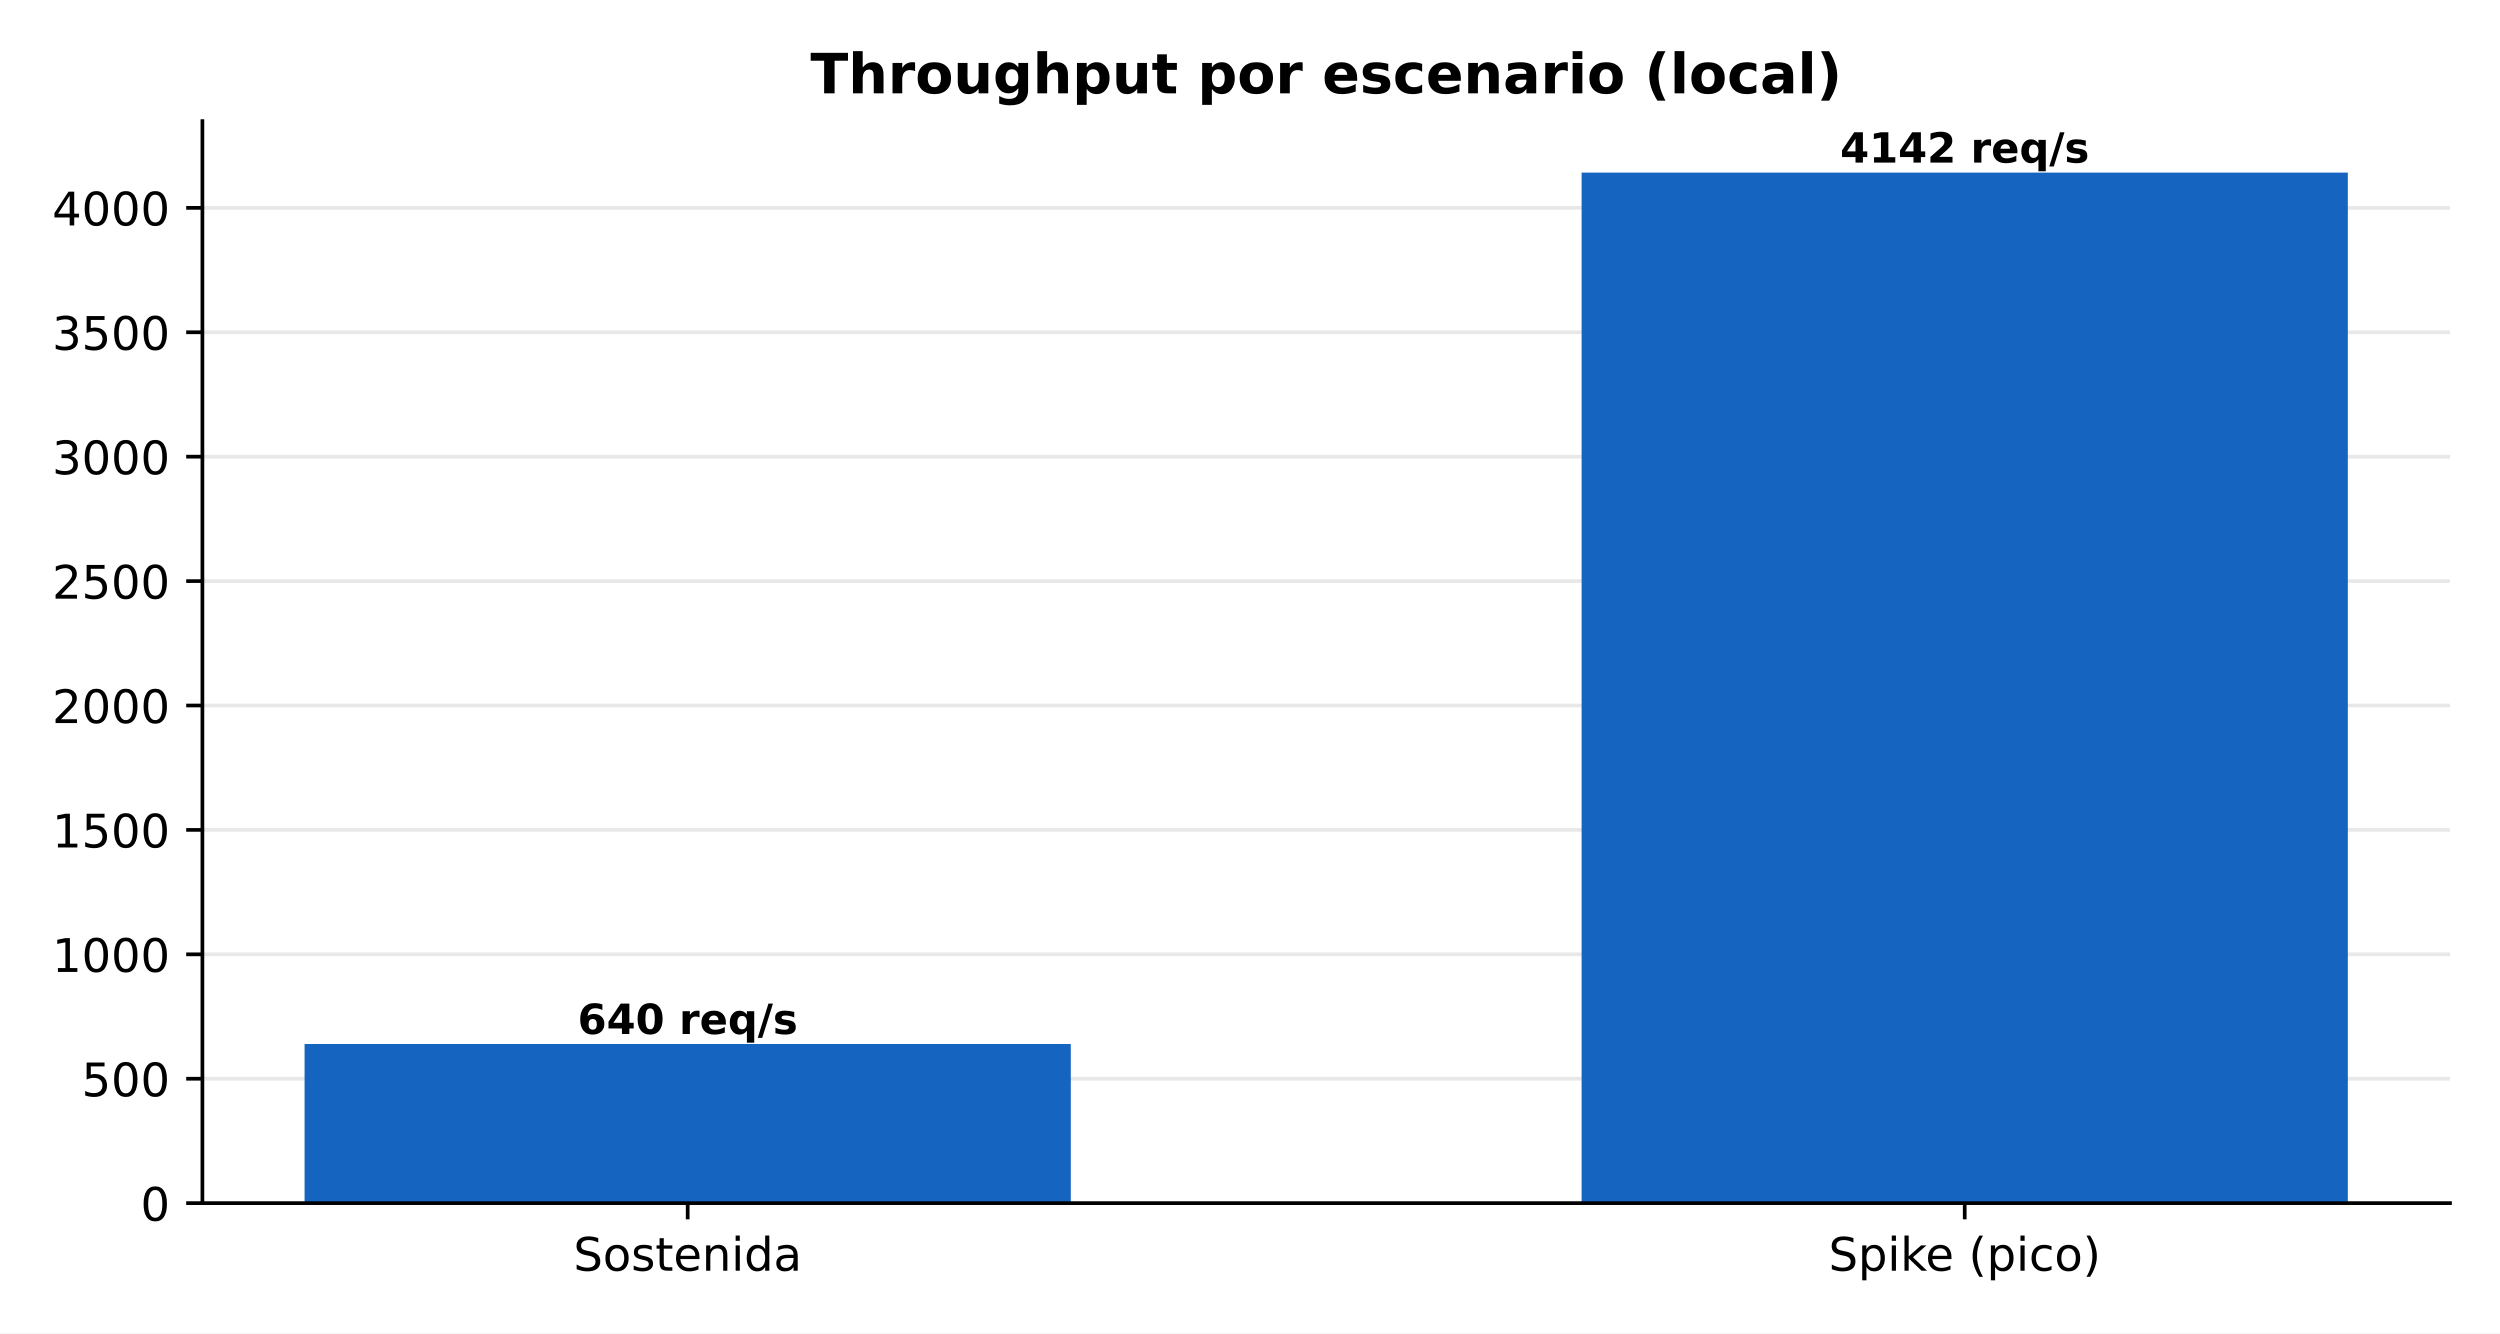
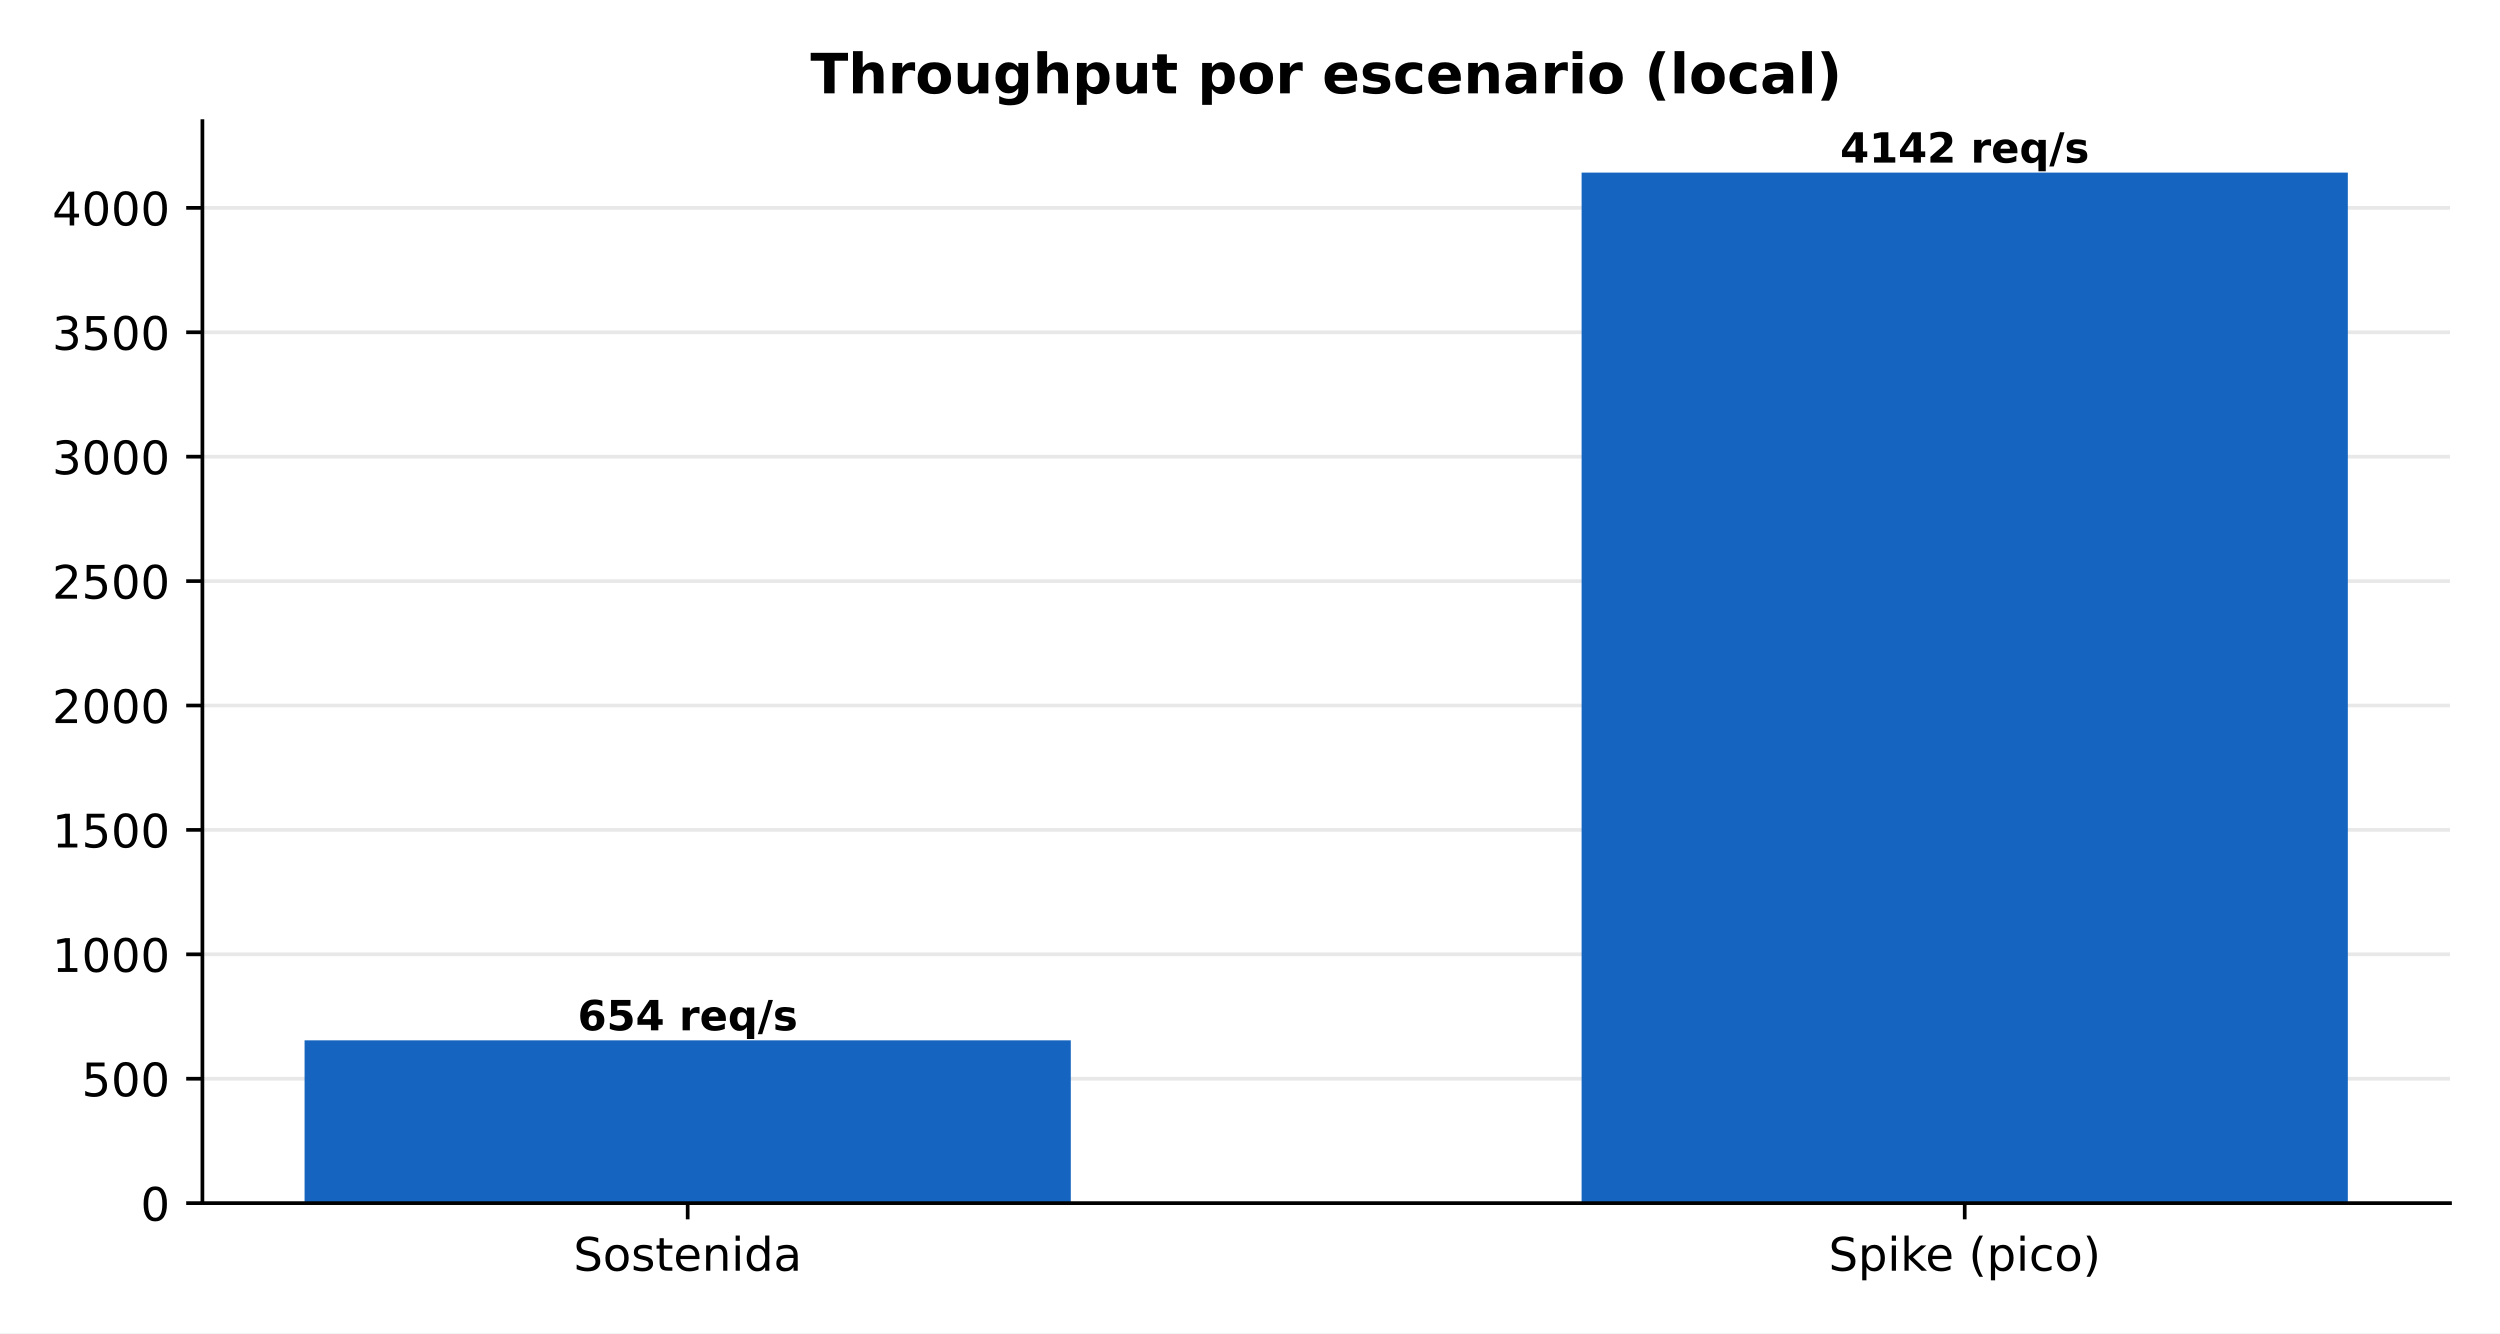
<svg xmlns="http://www.w3.org/2000/svg" xmlns:xlink="http://www.w3.org/1999/xlink" width="540pt" height="288pt" viewBox="0 0 540 288" version="1.1">
  <defs>
    <style type="text/css">*{stroke-linejoin: round; stroke-linecap: butt}</style>
  </defs>
  <g id="figure_1">
    <g id="patch_1">
      <path d="M 0 288  L 540 288  L 540 0  L 0 0  z " style="fill: #ffffff" />
    </g>
    <g id="axes_1">
      <g id="patch_2">
        <path d="M 43.72 259.878  L 529.2 259.878  L 529.2 26.16  L 43.72 26.16  z " style="fill: #ffffff" />
      </g>
      <g id="matplotlib.axis_1">
        <g id="xtick_1">
          <g id="line2d_1">
            <defs>
-               <path id="m144d53a753" d="M 0 0  L 0 3.5  " style="stroke: #000000; stroke-width: 0.8" />
+               <path id="m2f0f24524f" d="M 0 0  L 0 3.5  " style="stroke: #000000; stroke-width: 0.8" />
            </defs>
            <g>
-               <use xlink:href="#m144d53a753" x="148.54" y="259.878" style="stroke: #000000; stroke-width: 0.8" />
+               <use xlink:href="#m2f0f24524f" x="148.54" y="259.878" style="stroke: #000000; stroke-width: 0.8" />
            </g>
          </g>
          <g id="text_1">
            <g transform="translate(123.8685 274.4761) scale(0.1 -0.1)">
              <defs>
                <path id="DejaVuSans-36" d="M 3425 4513  L 3425 3897  Q 3066 4069 2747 4153  Q 2428 4238 2131 4238  Q 1616 4238 1336 4038  Q 1056 3838 1056 3469  Q 1056 3159 1242 3001  Q 1428 2844 1947 2747  L 2328 2669  Q 3034 2534 3370 2195  Q 3706 1856 3706 1288  Q 3706 609 3251 259  Q 2797 -91 1919 -91  Q 1588 -91 1214 -16  Q 841 59 441 206  L 441 856  Q 825 641 1194 531  Q 1563 422 1919 422  Q 2459 422 2753 634  Q 3047 847 3047 1241  Q 3047 1584 2836 1778  Q 2625 1972 2144 2069  L 1759 2144  Q 1053 2284 737 2584  Q 422 2884 422 3419  Q 422 4038 858 4394  Q 1294 4750 2059 4750  Q 2388 4750 2728 4690  Q 3069 4631 3425 4513  z " transform="scale(0.015625)" />
                <path id="DejaVuSans-52" d="M 1959 3097  Q 1497 3097 1228 2736  Q 959 2375 959 1747  Q 959 1119 1226 758  Q 1494 397 1959 397  Q 2419 397 2687 759  Q 2956 1122 2956 1747  Q 2956 2369 2687 2733  Q 2419 3097 1959 3097  z M 1959 3584  Q 2709 3584 3137 3096  Q 3566 2609 3566 1747  Q 3566 888 3137 398  Q 2709 -91 1959 -91  Q 1206 -91 779 398  Q 353 888 353 1747  Q 353 2609 779 3096  Q 1206 3584 1959 3584  z " transform="scale(0.015625)" />
                <path id="DejaVuSans-56" d="M 2834 3397  L 2834 2853  Q 2591 2978 2328 3040  Q 2066 3103 1784 3103  Q 1356 3103 1142 2972  Q 928 2841 928 2578  Q 928 2378 1081 2264  Q 1234 2150 1697 2047  L 1894 2003  Q 2506 1872 2764 1633  Q 3022 1394 3022 966  Q 3022 478 2636 193  Q 2250 -91 1575 -91  Q 1294 -91 989 -36  Q 684 19 347 128  L 347 722  Q 666 556 975 473  Q 1284 391 1588 391  Q 1994 391 2212 530  Q 2431 669 2431 922  Q 2431 1156 2273 1281  Q 2116 1406 1581 1522  L 1381 1569  Q 847 1681 609 1914  Q 372 2147 372 2553  Q 372 3047 722 3315  Q 1072 3584 1716 3584  Q 2034 3584 2315 3537  Q 2597 3491 2834 3397  z " transform="scale(0.015625)" />
                <path id="DejaVuSans-57" d="M 1172 4494  L 1172 3500  L 2356 3500  L 2356 3053  L 1172 3053  L 1172 1153  Q 1172 725 1289 603  Q 1406 481 1766 481  L 2356 481  L 2356 0  L 1766 0  Q 1100 0 847 248  Q 594 497 594 1153  L 594 3053  L 172 3053  L 172 3500  L 594 3500  L 594 4494  L 1172 4494  z " transform="scale(0.015625)" />
                <path id="DejaVuSans-48" d="M 3597 1894  L 3597 1613  L 953 1613  Q 991 1019 1311 708  Q 1631 397 2203 397  Q 2534 397 2845 478  Q 3156 559 3463 722  L 3463 178  Q 3153 47 2828 -22  Q 2503 -91 2169 -91  Q 1331 -91 842 396  Q 353 884 353 1716  Q 353 2575 817 3079  Q 1281 3584 2069 3584  Q 2775 3584 3186 3129  Q 3597 2675 3597 1894  z M 3022 2063  Q 3016 2534 2758 2815  Q 2500 3097 2075 3097  Q 1594 3097 1305 2825  Q 1016 2553 972 2059  L 3022 2063  z " transform="scale(0.015625)" />
                <path id="DejaVuSans-51" d="M 3513 2113  L 3513 0  L 2938 0  L 2938 2094  Q 2938 2591 2744 2837  Q 2550 3084 2163 3084  Q 1697 3084 1428 2787  Q 1159 2491 1159 1978  L 1159 0  L 581 0  L 581 3500  L 1159 3500  L 1159 2956  Q 1366 3272 1645 3428  Q 1925 3584 2291 3584  Q 2894 3584 3203 3211  Q 3513 2838 3513 2113  z " transform="scale(0.015625)" />
                <path id="DejaVuSans-4c" d="M 603 3500  L 1178 3500  L 1178 0  L 603 0  L 603 3500  z M 603 4863  L 1178 4863  L 1178 4134  L 603 4134  L 603 4863  z " transform="scale(0.015625)" />
                <path id="DejaVuSans-47" d="M 2906 2969  L 2906 4863  L 3481 4863  L 3481 0  L 2906 0  L 2906 525  Q 2725 213 2448 61  Q 2172 -91 1784 -91  Q 1150 -91 751 415  Q 353 922 353 1747  Q 353 2572 751 3078  Q 1150 3584 1784 3584  Q 2172 3584 2448 3432  Q 2725 3281 2906 2969  z M 947 1747  Q 947 1113 1208 752  Q 1469 391 1925 391  Q 2381 391 2643 752  Q 2906 1113 2906 1747  Q 2906 2381 2643 2742  Q 2381 3103 1925 3103  Q 1469 3103 1208 2742  Q 947 2381 947 1747  z " transform="scale(0.015625)" />
                <path id="DejaVuSans-44" d="M 2194 1759  Q 1497 1759 1228 1600  Q 959 1441 959 1056  Q 959 750 1161 570  Q 1363 391 1709 391  Q 2188 391 2477 730  Q 2766 1069 2766 1631  L 2766 1759  L 2194 1759  z M 3341 1997  L 3341 0  L 2766 0  L 2766 531  Q 2569 213 2275 61  Q 1981 -91 1556 -91  Q 1019 -91 701 211  Q 384 513 384 1019  Q 384 1609 779 1909  Q 1175 2209 1959 2209  L 2766 2209  L 2766 2266  Q 2766 2663 2505 2880  Q 2244 3097 1772 3097  Q 1472 3097 1187 3025  Q 903 2953 641 2809  L 641 3341  Q 956 3463 1253 3523  Q 1550 3584 1831 3584  Q 2591 3584 2966 3190  Q 3341 2797 3341 1997  z " transform="scale(0.015625)" />
              </defs>
              <use xlink:href="#DejaVuSans-36" />
              <use xlink:href="#DejaVuSans-52" transform="translate(63.48438 0)" />
              <use xlink:href="#DejaVuSans-56" transform="translate(124.6719 0)" />
              <use xlink:href="#DejaVuSans-57" transform="translate(176.7656 0)" />
              <use xlink:href="#DejaVuSans-48" transform="translate(215.9688 0)" />
              <use xlink:href="#DejaVuSans-51" transform="translate(277.5 0)" />
              <use xlink:href="#DejaVuSans-4c" transform="translate(340.875 0)" />
              <use xlink:href="#DejaVuSans-47" transform="translate(368.6562 0)" />
              <use xlink:href="#DejaVuSans-44" transform="translate(432.1406 0)" />
            </g>
          </g>
        </g>
        <g id="xtick_2">
          <g id="line2d_2">
            <g>
-               <use xlink:href="#m144d53a753" x="424.38" y="259.878" style="stroke: #000000; stroke-width: 0.8" />
+               <use xlink:href="#m2f0f24524f" x="424.38" y="259.878" style="stroke: #000000; stroke-width: 0.8" />
            </g>
          </g>
          <g id="text_2">
            <g transform="translate(394.9867 274.4761) scale(0.1 -0.1)">
              <defs>
                <path id="DejaVuSans-53" d="M 1159 525  L 1159 -1331  L 581 -1331  L 581 3500  L 1159 3500  L 1159 2969  Q 1341 3281 1617 3432  Q 1894 3584 2278 3584  Q 2916 3584 3314 3078  Q 3713 2572 3713 1747  Q 3713 922 3314 415  Q 2916 -91 2278 -91  Q 1894 -91 1617 61  Q 1341 213 1159 525  z M 3116 1747  Q 3116 2381 2855 2742  Q 2594 3103 2138 3103  Q 1681 3103 1420 2742  Q 1159 2381 1159 1747  Q 1159 1113 1420 752  Q 1681 391 2138 391  Q 2594 391 2855 752  Q 3116 1113 3116 1747  z " transform="scale(0.015625)" />
                <path id="DejaVuSans-4e" d="M 581 4863  L 1159 4863  L 1159 1991  L 2875 3500  L 3609 3500  L 1753 1863  L 3688 0  L 2938 0  L 1159 1709  L 1159 0  L 581 0  L 581 4863  z " transform="scale(0.015625)" />
                <path id="DejaVuSans-3" transform="scale(0.015625)" />
                <path id="DejaVuSans-b" d="M 1984 4856  Q 1566 4138 1362 3434  Q 1159 2731 1159 2009  Q 1159 1288 1364 580  Q 1569 -128 1984 -844  L 1484 -844  Q 1016 -109 783 600  Q 550 1309 550 2009  Q 550 2706 781 3412  Q 1013 4119 1484 4856  L 1984 4856  z " transform="scale(0.015625)" />
                <path id="DejaVuSans-46" d="M 3122 3366  L 3122 2828  Q 2878 2963 2633 3030  Q 2388 3097 2138 3097  Q 1578 3097 1268 2742  Q 959 2388 959 1747  Q 959 1106 1268 751  Q 1578 397 2138 397  Q 2388 397 2633 464  Q 2878 531 3122 666  L 3122 134  Q 2881 22 2623 -34  Q 2366 -91 2075 -91  Q 1284 -91 818 406  Q 353 903 353 1747  Q 353 2603 823 3093  Q 1294 3584 2113 3584  Q 2378 3584 2631 3529  Q 2884 3475 3122 3366  z " transform="scale(0.015625)" />
                <path id="DejaVuSans-c" d="M 513 4856  L 1013 4856  Q 1481 4119 1714 3412  Q 1947 2706 1947 2009  Q 1947 1309 1714 600  Q 1481 -109 1013 -844  L 513 -844  Q 928 -128 1133 580  Q 1338 1288 1338 2009  Q 1338 2731 1133 3434  Q 928 4138 513 4856  z " transform="scale(0.015625)" />
              </defs>
              <use xlink:href="#DejaVuSans-36" />
              <use xlink:href="#DejaVuSans-53" transform="translate(63.48438 0)" />
              <use xlink:href="#DejaVuSans-4c" transform="translate(126.9688 0)" />
              <use xlink:href="#DejaVuSans-4e" transform="translate(154.75 0)" />
              <use xlink:href="#DejaVuSans-48" transform="translate(209.0938 0)" />
              <use xlink:href="#DejaVuSans-3" transform="translate(270.625 0)" />
              <use xlink:href="#DejaVuSans-b" transform="translate(302.4062 0)" />
              <use xlink:href="#DejaVuSans-53" transform="translate(341.4219 0)" />
              <use xlink:href="#DejaVuSans-4c" transform="translate(404.9062 0)" />
              <use xlink:href="#DejaVuSans-46" transform="translate(432.6875 0)" />
              <use xlink:href="#DejaVuSans-52" transform="translate(487.6719 0)" />
              <use xlink:href="#DejaVuSans-c" transform="translate(548.8594 0)" />
            </g>
          </g>
        </g>
      </g>
      <g id="matplotlib.axis_2">
        <g id="ytick_1">
          <g id="line2d_3">
-             <path d="M 43.72 259.878  L 529.2 259.878  " clip-path="url(#p12b38196ff)" style="fill: none; stroke: #b0b0b0; stroke-opacity: 0.3; stroke-width: 0.8; stroke-linecap: square" />
+             <path d="M 43.72 259.878  L 529.2 259.878  " clip-path="url(#pc6abab05c2)" style="fill: none; stroke: #b0b0b0; stroke-opacity: 0.3; stroke-width: 0.8; stroke-linecap: square" />
          </g>
          <g id="line2d_4">
            <defs>
-               <path id="mde95a5abcb" d="M 0 0  L -3.5 0  " style="stroke: #000000; stroke-width: 0.8" />
+               <path id="m606533d7fd" d="M 0 0  L -3.5 0  " style="stroke: #000000; stroke-width: 0.8" />
            </defs>
            <g>
-               <use xlink:href="#mde95a5abcb" x="43.72" y="259.878" style="stroke: #000000; stroke-width: 0.8" />
+               <use xlink:href="#m606533d7fd" x="43.72" y="259.878" style="stroke: #000000; stroke-width: 0.8" />
            </g>
          </g>
          <g id="text_3">
            <g transform="translate(30.3575 263.6765) scale(0.1 -0.1)">
              <defs>
                <path id="DejaVuSans-13" d="M 2034 4250  Q 1547 4250 1301 3770  Q 1056 3291 1056 2328  Q 1056 1369 1301 889  Q 1547 409 2034 409  Q 2525 409 2770 889  Q 3016 1369 3016 2328  Q 3016 3291 2770 3770  Q 2525 4250 2034 4250  z M 2034 4750  Q 2819 4750 3233 4129  Q 3647 3509 3647 2328  Q 3647 1150 3233 529  Q 2819 -91 2034 -91  Q 1250 -91 836 529  Q 422 1150 422 2328  Q 422 3509 836 4129  Q 1250 4750 2034 4750  z " transform="scale(0.015625)" />
              </defs>
              <use xlink:href="#DejaVuSans-13" />
            </g>
          </g>
        </g>
        <g id="ytick_2">
          <g id="line2d_5">
-             <path d="M 43.72 233.005  L 529.2 233.005  " clip-path="url(#p12b38196ff)" style="fill: none; stroke: #b0b0b0; stroke-opacity: 0.3; stroke-width: 0.8; stroke-linecap: square" />
+             <path d="M 43.72 233.005  L 529.2 233.005  " clip-path="url(#pc6abab05c2)" style="fill: none; stroke: #b0b0b0; stroke-opacity: 0.3; stroke-width: 0.8; stroke-linecap: square" />
          </g>
          <g id="line2d_6">
            <g>
-               <use xlink:href="#mde95a5abcb" x="43.72" y="233.005" style="stroke: #000000; stroke-width: 0.8" />
+               <use xlink:href="#m606533d7fd" x="43.72" y="233.005" style="stroke: #000000; stroke-width: 0.8" />
            </g>
          </g>
          <g id="text_4">
            <g transform="translate(17.6325 236.8039) scale(0.1 -0.1)">
              <defs>
                <path id="DejaVuSans-18" d="M 691 4666  L 3169 4666  L 3169 4134  L 1269 4134  L 1269 2991  Q 1406 3038 1543 3061  Q 1681 3084 1819 3084  Q 2600 3084 3056 2656  Q 3513 2228 3513 1497  Q 3513 744 3044 326  Q 2575 -91 1722 -91  Q 1428 -91 1123 -41  Q 819 9 494 109  L 494 744  Q 775 591 1075 516  Q 1375 441 1709 441  Q 2250 441 2565 725  Q 2881 1009 2881 1497  Q 2881 1984 2565 2268  Q 2250 2553 1709 2553  Q 1456 2553 1204 2497  Q 953 2441 691 2322  L 691 4666  z " transform="scale(0.015625)" />
              </defs>
              <use xlink:href="#DejaVuSans-18" />
              <use xlink:href="#DejaVuSans-13" transform="translate(63.625 0)" />
              <use xlink:href="#DejaVuSans-13" transform="translate(127.25 0)" />
            </g>
          </g>
        </g>
        <g id="ytick_3">
          <g id="line2d_7">
-             <path d="M 43.72 206.132  L 529.2 206.132  " clip-path="url(#p12b38196ff)" style="fill: none; stroke: #b0b0b0; stroke-opacity: 0.3; stroke-width: 0.8; stroke-linecap: square" />
+             <path d="M 43.72 206.132  L 529.2 206.132  " clip-path="url(#pc6abab05c2)" style="fill: none; stroke: #b0b0b0; stroke-opacity: 0.3; stroke-width: 0.8; stroke-linecap: square" />
          </g>
          <g id="line2d_8">
            <g>
-               <use xlink:href="#mde95a5abcb" x="43.72" y="206.132" style="stroke: #000000; stroke-width: 0.8" />
+               <use xlink:href="#m606533d7fd" x="43.72" y="206.132" style="stroke: #000000; stroke-width: 0.8" />
            </g>
          </g>
          <g id="text_5">
            <g transform="translate(11.27 209.9312) scale(0.1 -0.1)">
              <defs>
                <path id="DejaVuSans-14" d="M 794 531  L 1825 531  L 1825 4091  L 703 3866  L 703 4441  L 1819 4666  L 2450 4666  L 2450 531  L 3481 531  L 3481 0  L 794 0  L 794 531  z " transform="scale(0.015625)" />
              </defs>
              <use xlink:href="#DejaVuSans-14" />
              <use xlink:href="#DejaVuSans-13" transform="translate(63.625 0)" />
              <use xlink:href="#DejaVuSans-13" transform="translate(127.25 0)" />
              <use xlink:href="#DejaVuSans-13" transform="translate(190.875 0)" />
            </g>
          </g>
        </g>
        <g id="ytick_4">
          <g id="line2d_9">
-             <path d="M 43.72 179.26  L 529.2 179.26  " clip-path="url(#p12b38196ff)" style="fill: none; stroke: #b0b0b0; stroke-opacity: 0.3; stroke-width: 0.8; stroke-linecap: square" />
+             <path d="M 43.72 179.26  L 529.2 179.26  " clip-path="url(#pc6abab05c2)" style="fill: none; stroke: #b0b0b0; stroke-opacity: 0.3; stroke-width: 0.8; stroke-linecap: square" />
          </g>
          <g id="line2d_10">
            <g>
-               <use xlink:href="#mde95a5abcb" x="43.72" y="179.26" style="stroke: #000000; stroke-width: 0.8" />
+               <use xlink:href="#m606533d7fd" x="43.72" y="179.26" style="stroke: #000000; stroke-width: 0.8" />
            </g>
          </g>
          <g id="text_6">
            <g transform="translate(11.27 183.0586) scale(0.1 -0.1)">
              <use xlink:href="#DejaVuSans-14" />
              <use xlink:href="#DejaVuSans-18" transform="translate(63.625 0)" />
              <use xlink:href="#DejaVuSans-13" transform="translate(127.25 0)" />
              <use xlink:href="#DejaVuSans-13" transform="translate(190.875 0)" />
            </g>
          </g>
        </g>
        <g id="ytick_5">
          <g id="line2d_11">
-             <path d="M 43.72 152.387  L 529.2 152.387  " clip-path="url(#p12b38196ff)" style="fill: none; stroke: #b0b0b0; stroke-opacity: 0.3; stroke-width: 0.8; stroke-linecap: square" />
+             <path d="M 43.72 152.387  L 529.2 152.387  " clip-path="url(#pc6abab05c2)" style="fill: none; stroke: #b0b0b0; stroke-opacity: 0.3; stroke-width: 0.8; stroke-linecap: square" />
          </g>
          <g id="line2d_12">
            <g>
-               <use xlink:href="#mde95a5abcb" x="43.72" y="152.387" style="stroke: #000000; stroke-width: 0.8" />
+               <use xlink:href="#m606533d7fd" x="43.72" y="152.387" style="stroke: #000000; stroke-width: 0.8" />
            </g>
          </g>
          <g id="text_7">
            <g transform="translate(11.27 156.186) scale(0.1 -0.1)">
              <defs>
                <path id="DejaVuSans-15" d="M 1228 531  L 3431 531  L 3431 0  L 469 0  L 469 531  Q 828 903 1448 1529  Q 2069 2156 2228 2338  Q 2531 2678 2651 2914  Q 2772 3150 2772 3378  Q 2772 3750 2511 3984  Q 2250 4219 1831 4219  Q 1534 4219 1204 4116  Q 875 4013 500 3803  L 500 4441  Q 881 4594 1212 4672  Q 1544 4750 1819 4750  Q 2544 4750 2975 4387  Q 3406 4025 3406 3419  Q 3406 3131 3298 2873  Q 3191 2616 2906 2266  Q 2828 2175 2409 1742  Q 1991 1309 1228 531  z " transform="scale(0.015625)" />
              </defs>
              <use xlink:href="#DejaVuSans-15" />
              <use xlink:href="#DejaVuSans-13" transform="translate(63.625 0)" />
              <use xlink:href="#DejaVuSans-13" transform="translate(127.25 0)" />
              <use xlink:href="#DejaVuSans-13" transform="translate(190.875 0)" />
            </g>
          </g>
        </g>
        <g id="ytick_6">
          <g id="line2d_13">
-             <path d="M 43.72 125.515  L 529.2 125.515  " clip-path="url(#p12b38196ff)" style="fill: none; stroke: #b0b0b0; stroke-opacity: 0.3; stroke-width: 0.8; stroke-linecap: square" />
+             <path d="M 43.72 125.515  L 529.2 125.515  " clip-path="url(#pc6abab05c2)" style="fill: none; stroke: #b0b0b0; stroke-opacity: 0.3; stroke-width: 0.8; stroke-linecap: square" />
          </g>
          <g id="line2d_14">
            <g>
-               <use xlink:href="#mde95a5abcb" x="43.72" y="125.515" style="stroke: #000000; stroke-width: 0.8" />
+               <use xlink:href="#m606533d7fd" x="43.72" y="125.515" style="stroke: #000000; stroke-width: 0.8" />
            </g>
          </g>
          <g id="text_8">
            <g transform="translate(11.27 129.3134) scale(0.1 -0.1)">
              <use xlink:href="#DejaVuSans-15" />
              <use xlink:href="#DejaVuSans-18" transform="translate(63.625 0)" />
              <use xlink:href="#DejaVuSans-13" transform="translate(127.25 0)" />
              <use xlink:href="#DejaVuSans-13" transform="translate(190.875 0)" />
            </g>
          </g>
        </g>
        <g id="ytick_7">
          <g id="line2d_15">
-             <path d="M 43.72 98.642  L 529.2 98.642  " clip-path="url(#p12b38196ff)" style="fill: none; stroke: #b0b0b0; stroke-opacity: 0.3; stroke-width: 0.8; stroke-linecap: square" />
+             <path d="M 43.72 98.642  L 529.2 98.642  " clip-path="url(#pc6abab05c2)" style="fill: none; stroke: #b0b0b0; stroke-opacity: 0.3; stroke-width: 0.8; stroke-linecap: square" />
          </g>
          <g id="line2d_16">
            <g>
-               <use xlink:href="#mde95a5abcb" x="43.72" y="98.642" style="stroke: #000000; stroke-width: 0.8" />
+               <use xlink:href="#m606533d7fd" x="43.72" y="98.642" style="stroke: #000000; stroke-width: 0.8" />
            </g>
          </g>
          <g id="text_9">
            <g transform="translate(11.27 102.4407) scale(0.1 -0.1)">
              <defs>
                <path id="DejaVuSans-16" d="M 2597 2516  Q 3050 2419 3304 2112  Q 3559 1806 3559 1356  Q 3559 666 3084 287  Q 2609 -91 1734 -91  Q 1441 -91 1130 -33  Q 819 25 488 141  L 488 750  Q 750 597 1062 519  Q 1375 441 1716 441  Q 2309 441 2620 675  Q 2931 909 2931 1356  Q 2931 1769 2642 2001  Q 2353 2234 1838 2234  L 1294 2234  L 1294 2753  L 1863 2753  Q 2328 2753 2575 2939  Q 2822 3125 2822 3475  Q 2822 3834 2567 4026  Q 2313 4219 1838 4219  Q 1578 4219 1281 4162  Q 984 4106 628 3988  L 628 4550  Q 988 4650 1302 4700  Q 1616 4750 1894 4750  Q 2613 4750 3031 4423  Q 3450 4097 3450 3541  Q 3450 3153 3228 2886  Q 3006 2619 2597 2516  z " transform="scale(0.015625)" />
              </defs>
              <use xlink:href="#DejaVuSans-16" />
              <use xlink:href="#DejaVuSans-13" transform="translate(63.625 0)" />
              <use xlink:href="#DejaVuSans-13" transform="translate(127.25 0)" />
              <use xlink:href="#DejaVuSans-13" transform="translate(190.875 0)" />
            </g>
          </g>
        </g>
        <g id="ytick_8">
          <g id="line2d_17">
-             <path d="M 43.72 71.769  L 529.2 71.769  " clip-path="url(#p12b38196ff)" style="fill: none; stroke: #b0b0b0; stroke-opacity: 0.3; stroke-width: 0.8; stroke-linecap: square" />
+             <path d="M 43.72 71.769  L 529.2 71.769  " clip-path="url(#pc6abab05c2)" style="fill: none; stroke: #b0b0b0; stroke-opacity: 0.3; stroke-width: 0.8; stroke-linecap: square" />
          </g>
          <g id="line2d_18">
            <g>
-               <use xlink:href="#mde95a5abcb" x="43.72" y="71.769" style="stroke: #000000; stroke-width: 0.8" />
+               <use xlink:href="#m606533d7fd" x="43.72" y="71.769" style="stroke: #000000; stroke-width: 0.8" />
            </g>
          </g>
          <g id="text_10">
            <g transform="translate(11.27 75.56812) scale(0.1 -0.1)">
              <use xlink:href="#DejaVuSans-16" />
              <use xlink:href="#DejaVuSans-18" transform="translate(63.625 0)" />
              <use xlink:href="#DejaVuSans-13" transform="translate(127.25 0)" />
              <use xlink:href="#DejaVuSans-13" transform="translate(190.875 0)" />
            </g>
          </g>
        </g>
        <g id="ytick_9">
          <g id="line2d_19">
-             <path d="M 43.72 44.897  L 529.2 44.897  " clip-path="url(#p12b38196ff)" style="fill: none; stroke: #b0b0b0; stroke-opacity: 0.3; stroke-width: 0.8; stroke-linecap: square" />
+             <path d="M 43.72 44.897  L 529.2 44.897  " clip-path="url(#pc6abab05c2)" style="fill: none; stroke: #b0b0b0; stroke-opacity: 0.3; stroke-width: 0.8; stroke-linecap: square" />
          </g>
          <g id="line2d_20">
            <g>
-               <use xlink:href="#mde95a5abcb" x="43.72" y="44.897" style="stroke: #000000; stroke-width: 0.8" />
+               <use xlink:href="#m606533d7fd" x="43.72" y="44.897" style="stroke: #000000; stroke-width: 0.8" />
            </g>
          </g>
          <g id="text_11">
            <g transform="translate(11.27 48.6955) scale(0.1 -0.1)">
              <defs>
                <path id="DejaVuSans-17" d="M 2419 4116  L 825 1625  L 2419 1625  L 2419 4116  z M 2253 4666  L 3047 4666  L 3047 1625  L 3713 1625  L 3713 1100  L 3047 1100  L 3047 0  L 2419 0  L 2419 1100  L 313 1100  L 313 1709  L 2253 4666  z " transform="scale(0.015625)" />
              </defs>
              <use xlink:href="#DejaVuSans-17" />
              <use xlink:href="#DejaVuSans-13" transform="translate(63.625 0)" />
              <use xlink:href="#DejaVuSans-13" transform="translate(127.25 0)" />
              <use xlink:href="#DejaVuSans-13" transform="translate(190.875 0)" />
            </g>
          </g>
        </g>
      </g>
      <g id="patch_3">
-         <path d="M 65.787 259.878  L 231.292 259.878  L 231.292 225.505  L 65.787 225.505  z " clip-path="url(#p12b38196ff)" style="fill: #1565c0" />
+         <path d="M 65.787 259.878  L 231.292 259.878  L 231.292 224.712  L 65.787 224.712  z " clip-path="url(#pc6abab05c2)" style="fill: #1565c0" />
      </g>
      <g id="patch_4">
-         <path d="M 341.628 259.878  L 507.133 259.878  L 507.133 37.289  L 341.628 37.289  z " clip-path="url(#p12b38196ff)" style="fill: #1565c0" />
+         <path d="M 341.628 259.878  L 507.133 259.878  L 507.133 37.289  L 341.628 37.289  z " clip-path="url(#pc6abab05c2)" style="fill: #1565c0" />
      </g>
      <g id="patch_5">
        <path d="M 43.72 259.878  L 43.72 26.16  " style="fill: none; stroke: #000000; stroke-width: 0.8; stroke-linejoin: miter; stroke-linecap: square" />
      </g>
      <g id="patch_6">
        <path d="M 43.72 259.878  L 529.2 259.878  " style="fill: none; stroke: #000000; stroke-width: 0.8; stroke-linejoin: miter; stroke-linecap: square" />
      </g>
      <g id="text_12">
-         <g transform="translate(124.7655 223.343) scale(0.09 -0.09)">
+         <g transform="translate(124.7655 222.5498) scale(0.09 -0.09)">
          <defs>
            <path id="DejaVuSans-Bold-19" d="M 2316 2303  Q 2000 2303 1842 2098  Q 1684 1894 1684 1484  Q 1684 1075 1842 870  Q 2000 666 2316 666  Q 2634 666 2792 870  Q 2950 1075 2950 1484  Q 2950 1894 2792 2098  Q 2634 2303 2316 2303  z M 3803 4544  L 3803 3681  Q 3506 3822 3243 3889  Q 2981 3956 2731 3956  Q 2194 3956 1894 3657  Q 1594 3359 1544 2772  Q 1750 2925 1990 3001  Q 2231 3078 2516 3078  Q 3231 3078 3670 2659  Q 4109 2241 4109 1563  Q 4109 813 3618 361  Q 3128 -91 2303 -91  Q 1394 -91 895 523  Q 397 1138 397 2266  Q 397 3422 980 4083  Q 1563 4744 2578 4744  Q 2900 4744 3203 4694  Q 3506 4644 3803 4544  z " transform="scale(0.015625)" />
+             <path id="DejaVuSans-Bold-18" d="M 678 4666  L 3669 4666  L 3669 3781  L 1638 3781  L 1638 3059  Q 1775 3097 1914 3117  Q 2053 3138 2203 3138  Q 3056 3138 3531 2711  Q 4006 2284 4006 1522  Q 4006 766 3489 337  Q 2972 -91 2053 -91  Q 1656 -91 1267 -14  Q 878 63 494 219  L 494 1166  Q 875 947 1217 837  Q 1559 728 1863 728  Q 2300 728 2551 942  Q 2803 1156 2803 1522  Q 2803 1891 2551 2103  Q 2300 2316 1863 2316  Q 1603 2316 1309 2248  Q 1016 2181 678 2041  L 678 4666  z " transform="scale(0.015625)" />
            <path id="DejaVuSans-Bold-17" d="M 2356 3675  L 1038 1722  L 2356 1722  L 2356 3675  z M 2156 4666  L 3494 4666  L 3494 1722  L 4159 1722  L 4159 850  L 3494 850  L 3494 0  L 2356 0  L 2356 850  L 288 850  L 288 1881  L 2156 4666  z " transform="scale(0.015625)" />
-             <path id="DejaVuSans-Bold-13" d="M 2944 2338  Q 2944 3213 2780 3570  Q 2616 3928 2228 3928  Q 1841 3928 1675 3570  Q 1509 3213 1509 2338  Q 1509 1453 1675 1090  Q 1841 728 2228 728  Q 2613 728 2778 1090  Q 2944 1453 2944 2338  z M 4147 2328  Q 4147 1169 3647 539  Q 3147 -91 2228 -91  Q 1306 -91 806 539  Q 306 1169 306 2328  Q 306 3491 806 4120  Q 1306 4750 2228 4750  Q 3147 4750 3647 4120  Q 4147 3491 4147 2328  z " transform="scale(0.015625)" />
            <path id="DejaVuSans-Bold-3" transform="scale(0.015625)" />
            <path id="DejaVuSans-Bold-55" d="M 3138 2547  Q 2991 2616 2845 2648  Q 2700 2681 2553 2681  Q 2122 2681 1889 2404  Q 1656 2128 1656 1613  L 1656 0  L 538 0  L 538 3500  L 1656 3500  L 1656 2925  Q 1872 3269 2151 3426  Q 2431 3584 2822 3584  Q 2878 3584 2943 3579  Q 3009 3575 3134 3559  L 3138 2547  z " transform="scale(0.015625)" />
            <path id="DejaVuSans-Bold-48" d="M 4031 1759  L 4031 1441  L 1416 1441  Q 1456 1047 1700 850  Q 1944 653 2381 653  Q 2734 653 3104 758  Q 3475 863 3866 1075  L 3866 213  Q 3469 63 3072 -14  Q 2675 -91 2278 -91  Q 1328 -91 801 392  Q 275 875 275 1747  Q 275 2603 792 3093  Q 1309 3584 2216 3584  Q 3041 3584 3536 3087  Q 4031 2591 4031 1759  z M 2881 2131  Q 2881 2450 2695 2645  Q 2509 2841 2209 2841  Q 1884 2841 1681 2658  Q 1478 2475 1428 2131  L 2881 2131  z " transform="scale(0.015625)" />
            <path id="DejaVuSans-Bold-54" d="M 2181 2772  Q 1825 2772 1636 2509  Q 1447 2247 1447 1747  Q 1447 1247 1636 984  Q 1825 722 2181 722  Q 2541 722 2730 984  Q 2919 1247 2919 1747  Q 2919 2247 2730 2509  Q 2541 2772 2181 2772  z M 2919 506  Q 2688 197 2409 53  Q 2131 -91 1766 -91  Q 1119 -91 703 423  Q 288 938 288 1747  Q 288 2556 703 3067  Q 1119 3578 1766 3578  Q 2131 3578 2409 3434  Q 2688 3291 2919 2981  L 2919 3500  L 4044 3500  L 4044 -1331  L 2919 -1331  L 2919 506  z " transform="scale(0.015625)" />
            <path id="DejaVuSans-Bold-12" d="M 1644 4666  L 2338 4666  L 691 -594  L 0 -594  L 1644 4666  z " transform="scale(0.015625)" />
            <path id="DejaVuSans-Bold-56" d="M 3272 3391  L 3272 2541  Q 2913 2691 2578 2766  Q 2244 2841 1947 2841  Q 1628 2841 1473 2761  Q 1319 2681 1319 2516  Q 1319 2381 1436 2309  Q 1553 2238 1856 2203  L 2053 2175  Q 2913 2066 3209 1816  Q 3506 1566 3506 1031  Q 3506 472 3093 190  Q 2681 -91 1863 -91  Q 1516 -91 1145 -36  Q 775 19 384 128  L 384 978  Q 719 816 1070 734  Q 1422 653 1784 653  Q 2113 653 2278 743  Q 2444 834 2444 1013  Q 2444 1163 2330 1236  Q 2216 1309 1875 1350  L 1678 1375  Q 931 1469 631 1722  Q 331 1975 331 2491  Q 331 3047 712 3315  Q 1094 3584 1881 3584  Q 2191 3584 2531 3537  Q 2872 3491 3272 3391  z " transform="scale(0.015625)" />
          </defs>
          <use xlink:href="#DejaVuSans-Bold-19" />
-           <use xlink:href="#DejaVuSans-Bold-17" transform="translate(69.57812 0)" />
-           <use xlink:href="#DejaVuSans-Bold-13" transform="translate(139.1562 0)" />
+           <use xlink:href="#DejaVuSans-Bold-18" transform="translate(69.57812 0)" />
+           <use xlink:href="#DejaVuSans-Bold-17" transform="translate(139.1562 0)" />
          <use xlink:href="#DejaVuSans-Bold-3" transform="translate(208.7344 0)" />
          <use xlink:href="#DejaVuSans-Bold-55" transform="translate(243.5469 0)" />
          <use xlink:href="#DejaVuSans-Bold-48" transform="translate(292.8594 0)" />
          <use xlink:href="#DejaVuSans-Bold-54" transform="translate(360.6875 0)" />
          <use xlink:href="#DejaVuSans-Bold-12" transform="translate(432.2656 0)" />
          <use xlink:href="#DejaVuSans-Bold-56" transform="translate(468.7969 0)" />
        </g>
      </g>
      <g id="text_13">
        <g transform="translate(397.4754 35.1273) scale(0.09 -0.09)">
          <defs>
            <path id="DejaVuSans-Bold-14" d="M 750 831  L 1813 831  L 1813 3847  L 722 3622  L 722 4441  L 1806 4666  L 2950 4666  L 2950 831  L 4013 831  L 4013 0  L 750 0  L 750 831  z " transform="scale(0.015625)" />
            <path id="DejaVuSans-Bold-15" d="M 1844 884  L 3897 884  L 3897 0  L 506 0  L 506 884  L 2209 2388  Q 2438 2594 2547 2791  Q 2656 2988 2656 3200  Q 2656 3528 2436 3728  Q 2216 3928 1850 3928  Q 1569 3928 1234 3808  Q 900 3688 519 3450  L 519 4475  Q 925 4609 1322 4679  Q 1719 4750 2100 4750  Q 2938 4750 3402 4381  Q 3866 4013 3866 3353  Q 3866 2972 3669 2642  Q 3472 2313 2841 1759  L 1844 884  z " transform="scale(0.015625)" />
          </defs>
          <use xlink:href="#DejaVuSans-Bold-17" />
          <use xlink:href="#DejaVuSans-Bold-14" transform="translate(69.57812 0)" />
          <use xlink:href="#DejaVuSans-Bold-17" transform="translate(139.1562 0)" />
          <use xlink:href="#DejaVuSans-Bold-15" transform="translate(208.7344 0)" />
          <use xlink:href="#DejaVuSans-Bold-3" transform="translate(278.3125 0)" />
          <use xlink:href="#DejaVuSans-Bold-55" transform="translate(313.125 0)" />
          <use xlink:href="#DejaVuSans-Bold-48" transform="translate(362.4375 0)" />
          <use xlink:href="#DejaVuSans-Bold-54" transform="translate(430.2656 0)" />
          <use xlink:href="#DejaVuSans-Bold-12" transform="translate(501.8438 0)" />
          <use xlink:href="#DejaVuSans-Bold-56" transform="translate(538.375 0)" />
        </g>
      </g>
      <g id="text_14">
        <g transform="translate(175.0503 20.16) scale(0.12 -0.12)">
          <defs>
            <path id="DejaVuSans-Bold-37" d="M 31 4666  L 4331 4666  L 4331 3756  L 2784 3756  L 2784 0  L 1581 0  L 1581 3756  L 31 3756  L 31 4666  z " transform="scale(0.015625)" />
            <path id="DejaVuSans-Bold-4b" d="M 4056 2131  L 4056 0  L 2931 0  L 2931 347  L 2931 1625  Q 2931 2084 2911 2256  Q 2891 2428 2841 2509  Q 2775 2619 2662 2680  Q 2550 2741 2406 2741  Q 2056 2741 1856 2470  Q 1656 2200 1656 1722  L 1656 0  L 538 0  L 538 4863  L 1656 4863  L 1656 2988  Q 1909 3294 2193 3439  Q 2478 3584 2822 3584  Q 3428 3584 3742 3212  Q 4056 2841 4056 2131  z " transform="scale(0.015625)" />
            <path id="DejaVuSans-Bold-52" d="M 2203 2784  Q 1831 2784 1636 2517  Q 1441 2250 1441 1747  Q 1441 1244 1636 976  Q 1831 709 2203 709  Q 2569 709 2762 976  Q 2956 1244 2956 1747  Q 2956 2250 2762 2517  Q 2569 2784 2203 2784  z M 2203 3584  Q 3106 3584 3614 3096  Q 4122 2609 4122 1747  Q 4122 884 3614 396  Q 3106 -91 2203 -91  Q 1297 -91 786 396  Q 275 884 275 1747  Q 275 2609 786 3096  Q 1297 3584 2203 3584  z " transform="scale(0.015625)" />
            <path id="DejaVuSans-Bold-58" d="M 500 1363  L 500 3500  L 1625 3500  L 1625 3150  Q 1625 2866 1622 2436  Q 1619 2006 1619 1863  Q 1619 1441 1641 1255  Q 1663 1069 1716 984  Q 1784 875 1895 815  Q 2006 756 2150 756  Q 2500 756 2700 1025  Q 2900 1294 2900 1772  L 2900 3500  L 4019 3500  L 4019 0  L 2900 0  L 2900 506  Q 2647 200 2364 54  Q 2081 -91 1741 -91  Q 1134 -91 817 281  Q 500 653 500 1363  z " transform="scale(0.015625)" />
            <path id="DejaVuSans-Bold-4a" d="M 2919 594  Q 2688 288 2409 144  Q 2131 0 1766 0  Q 1125 0 706 504  Q 288 1009 288 1791  Q 288 2575 706 3076  Q 1125 3578 1766 3578  Q 2131 3578 2409 3434  Q 2688 3291 2919 2981  L 2919 3500  L 4044 3500  L 4044 353  Q 4044 -491 3511 -936  Q 2978 -1381 1966 -1381  Q 1638 -1381 1331 -1331  Q 1025 -1281 716 -1178  L 716 -306  Q 1009 -475 1290 -558  Q 1572 -641 1856 -641  Q 2406 -641 2662 -400  Q 2919 -159 2919 353  L 2919 594  z M 2181 2772  Q 1834 2772 1640 2515  Q 1447 2259 1447 1791  Q 1447 1309 1634 1061  Q 1822 813 2181 813  Q 2531 813 2725 1069  Q 2919 1325 2919 1791  Q 2919 2259 2725 2515  Q 2531 2772 2181 2772  z " transform="scale(0.015625)" />
            <path id="DejaVuSans-Bold-53" d="M 1656 506  L 1656 -1331  L 538 -1331  L 538 3500  L 1656 3500  L 1656 2988  Q 1888 3294 2169 3439  Q 2450 3584 2816 3584  Q 3463 3584 3878 3070  Q 4294 2556 4294 1747  Q 4294 938 3878 423  Q 3463 -91 2816 -91  Q 2450 -91 2169 54  Q 1888 200 1656 506  z M 2400 2772  Q 2041 2772 1848 2508  Q 1656 2244 1656 1747  Q 1656 1250 1848 986  Q 2041 722 2400 722  Q 2759 722 2948 984  Q 3138 1247 3138 1747  Q 3138 2247 2948 2509  Q 2759 2772 2400 2772  z " transform="scale(0.015625)" />
            <path id="DejaVuSans-Bold-57" d="M 1759 4494  L 1759 3500  L 2913 3500  L 2913 2700  L 1759 2700  L 1759 1216  Q 1759 972 1856 886  Q 1953 800 2241 800  L 2816 800  L 2816 0  L 1856 0  Q 1194 0 917 276  Q 641 553 641 1216  L 641 2700  L 84 2700  L 84 3500  L 641 3500  L 641 4494  L 1759 4494  z " transform="scale(0.015625)" />
            <path id="DejaVuSans-Bold-46" d="M 3366 3391  L 3366 2478  Q 3138 2634 2908 2709  Q 2678 2784 2431 2784  Q 1963 2784 1702 2511  Q 1441 2238 1441 1747  Q 1441 1256 1702 982  Q 1963 709 2431 709  Q 2694 709 2930 787  Q 3166 866 3366 1019  L 3366 103  Q 3103 6 2833 -42  Q 2563 -91 2291 -91  Q 1344 -91 809 395  Q 275 881 275 1747  Q 275 2613 809 3098  Q 1344 3584 2291 3584  Q 2566 3584 2833 3536  Q 3100 3488 3366 3391  z " transform="scale(0.015625)" />
            <path id="DejaVuSans-Bold-51" d="M 4056 2131  L 4056 0  L 2931 0  L 2931 347  L 2931 1631  Q 2931 2084 2911 2256  Q 2891 2428 2841 2509  Q 2775 2619 2662 2680  Q 2550 2741 2406 2741  Q 2056 2741 1856 2470  Q 1656 2200 1656 1722  L 1656 0  L 538 0  L 538 3500  L 1656 3500  L 1656 2988  Q 1909 3294 2193 3439  Q 2478 3584 2822 3584  Q 3428 3584 3742 3212  Q 4056 2841 4056 2131  z " transform="scale(0.015625)" />
            <path id="DejaVuSans-Bold-44" d="M 2106 1575  Q 1756 1575 1579 1456  Q 1403 1338 1403 1106  Q 1403 894 1545 773  Q 1688 653 1941 653  Q 2256 653 2472 879  Q 2688 1106 2688 1447  L 2688 1575  L 2106 1575  z M 3816 1997  L 3816 0  L 2688 0  L 2688 519  Q 2463 200 2181 54  Q 1900 -91 1497 -91  Q 953 -91 614 226  Q 275 544 275 1050  Q 275 1666 698 1953  Q 1122 2241 2028 2241  L 2688 2241  L 2688 2328  Q 2688 2594 2478 2717  Q 2269 2841 1825 2841  Q 1466 2841 1156 2769  Q 847 2697 581 2553  L 581 3406  Q 941 3494 1303 3539  Q 1666 3584 2028 3584  Q 2975 3584 3395 3211  Q 3816 2838 3816 1997  z " transform="scale(0.015625)" />
            <path id="DejaVuSans-Bold-4c" d="M 538 3500  L 1656 3500  L 1656 0  L 538 0  L 538 3500  z M 538 4863  L 1656 4863  L 1656 3950  L 538 3950  L 538 4863  z " transform="scale(0.015625)" />
            <path id="DejaVuSans-Bold-b" d="M 2413 -844  L 1484 -844  Q 1006 -72 778 623  Q 550 1319 550 2003  Q 550 2688 779 3389  Q 1009 4091 1484 4856  L 2413 4856  Q 2013 4116 1813 3408  Q 1613 2700 1613 2009  Q 1613 1319 1811 609  Q 2009 -100 2413 -844  z " transform="scale(0.015625)" />
            <path id="DejaVuSans-Bold-4f" d="M 538 4863  L 1656 4863  L 1656 0  L 538 0  L 538 4863  z " transform="scale(0.015625)" />
            <path id="DejaVuSans-Bold-c" d="M 513 -844  Q 913 -100 1113 609  Q 1313 1319 1313 2009  Q 1313 2700 1113 3408  Q 913 4116 513 4856  L 1441 4856  Q 1916 4091 2145 3389  Q 2375 2688 2375 2003  Q 2375 1319 2147 623  Q 1919 -72 1441 -844  L 513 -844  z " transform="scale(0.015625)" />
          </defs>
          <use xlink:href="#DejaVuSans-Bold-37" />
          <use xlink:href="#DejaVuSans-Bold-4b" transform="translate(68.21875 0)" />
          <use xlink:href="#DejaVuSans-Bold-55" transform="translate(139.4062 0)" />
          <use xlink:href="#DejaVuSans-Bold-52" transform="translate(188.7188 0)" />
          <use xlink:href="#DejaVuSans-Bold-58" transform="translate(257.4219 0)" />
          <use xlink:href="#DejaVuSans-Bold-4a" transform="translate(328.6094 0)" />
          <use xlink:href="#DejaVuSans-Bold-4b" transform="translate(400.1875 0)" />
          <use xlink:href="#DejaVuSans-Bold-53" transform="translate(471.375 0)" />
          <use xlink:href="#DejaVuSans-Bold-58" transform="translate(542.9531 0)" />
          <use xlink:href="#DejaVuSans-Bold-57" transform="translate(614.1406 0)" />
          <use xlink:href="#DejaVuSans-Bold-3" transform="translate(661.9375 0)" />
          <use xlink:href="#DejaVuSans-Bold-53" transform="translate(696.75 0)" />
          <use xlink:href="#DejaVuSans-Bold-52" transform="translate(768.3281 0)" />
          <use xlink:href="#DejaVuSans-Bold-55" transform="translate(837.0312 0)" />
          <use xlink:href="#DejaVuSans-Bold-3" transform="translate(886.3438 0)" />
          <use xlink:href="#DejaVuSans-Bold-48" transform="translate(921.1562 0)" />
          <use xlink:href="#DejaVuSans-Bold-56" transform="translate(988.9844 0)" />
          <use xlink:href="#DejaVuSans-Bold-46" transform="translate(1048.5 0)" />
          <use xlink:href="#DejaVuSans-Bold-48" transform="translate(1107.781 0)" />
          <use xlink:href="#DejaVuSans-Bold-51" transform="translate(1175.609 0)" />
          <use xlink:href="#DejaVuSans-Bold-44" transform="translate(1246.797 0)" />
          <use xlink:href="#DejaVuSans-Bold-55" transform="translate(1314.281 0)" />
          <use xlink:href="#DejaVuSans-Bold-4c" transform="translate(1363.594 0)" />
          <use xlink:href="#DejaVuSans-Bold-52" transform="translate(1397.875 0)" />
          <use xlink:href="#DejaVuSans-Bold-3" transform="translate(1466.578 0)" />
          <use xlink:href="#DejaVuSans-Bold-b" transform="translate(1501.391 0)" />
          <use xlink:href="#DejaVuSans-Bold-4f" transform="translate(1547.094 0)" />
          <use xlink:href="#DejaVuSans-Bold-52" transform="translate(1581.375 0)" />
          <use xlink:href="#DejaVuSans-Bold-46" transform="translate(1650.078 0)" />
          <use xlink:href="#DejaVuSans-Bold-44" transform="translate(1709.359 0)" />
          <use xlink:href="#DejaVuSans-Bold-4f" transform="translate(1776.844 0)" />
          <use xlink:href="#DejaVuSans-Bold-c" transform="translate(1811.125 0)" />
        </g>
      </g>
    </g>
  </g>
  <defs>
-     <clipPath id="p12b38196ff">
+     <clipPath id="pc6abab05c2">
      <rect x="43.72" y="26.16" width="485.48" height="233.718" />
    </clipPath>
  </defs>
</svg>
